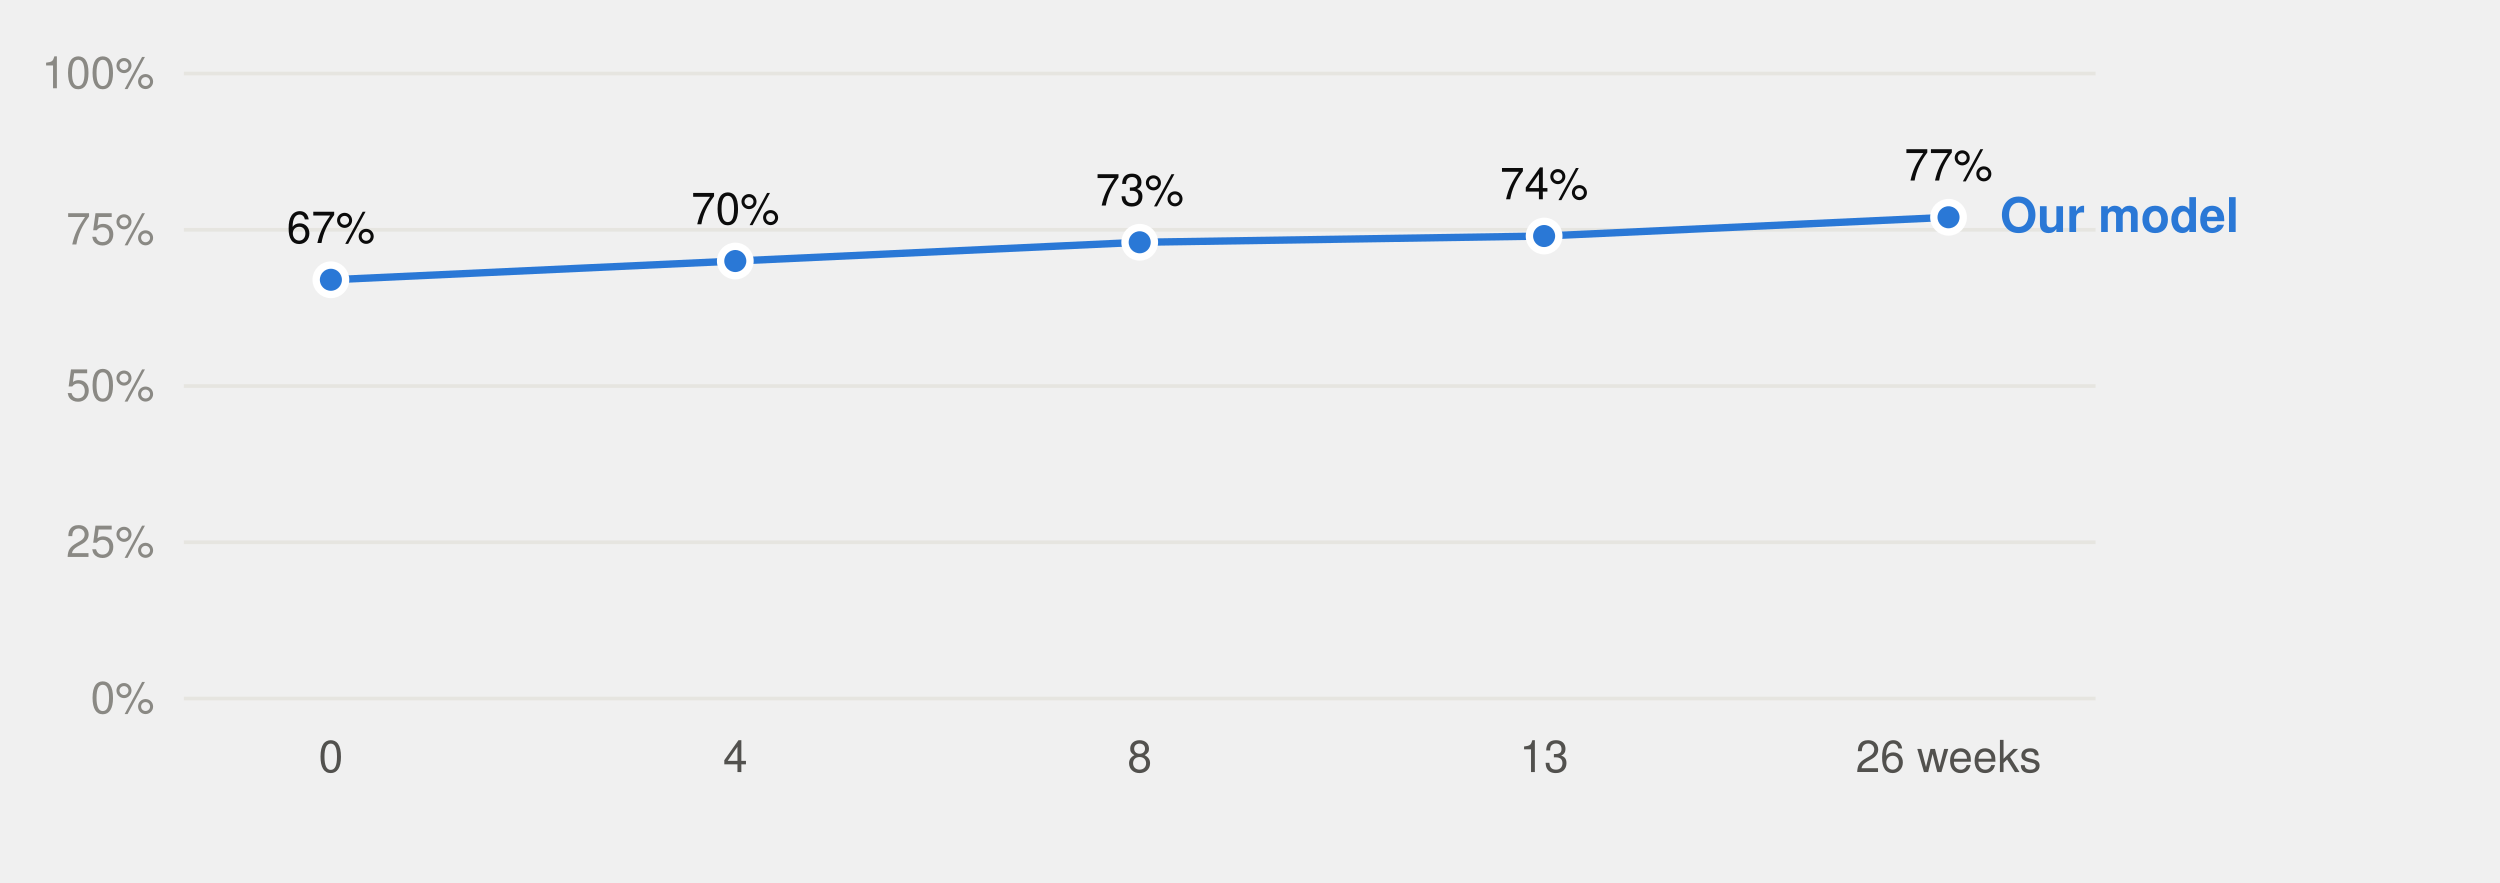
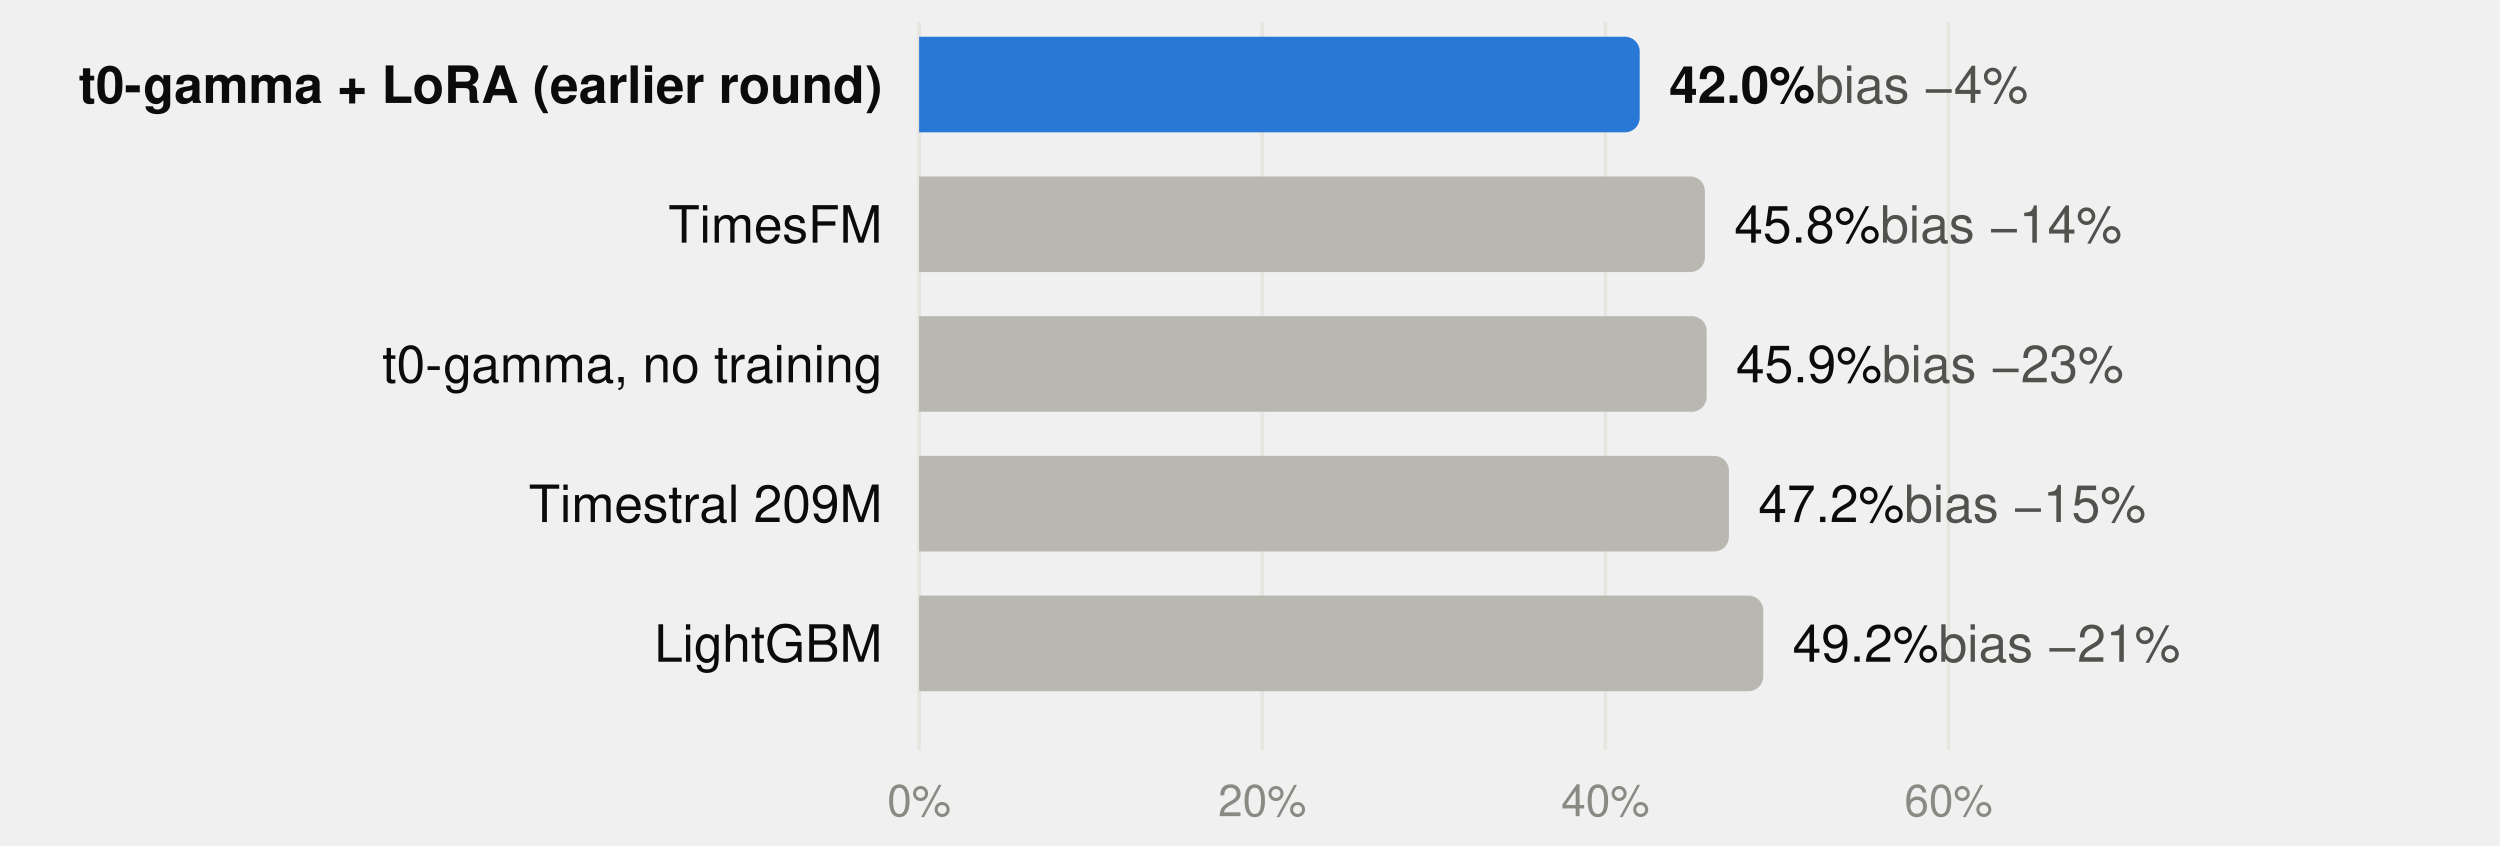
- <svg xmlns="http://www.w3.org/2000/svg" viewBox="0 0 680 240" width="100%" style="max-width:680px;background:#fff" role="img" aria-label="Error by weeks before the season" font-family="-apple-system,Segoe UI,Helvetica,Arial,sans-serif">
-   <line x1="50" y1="190.0" x2="570" y2="190.0" stroke="#e6e5e0" />
-   <text x="42" y="194.0" font-size="12" fill="#8a8984" text-anchor="end">0%</text>
-   <line x1="50" y1="147.5" x2="570" y2="147.5" stroke="#e6e5e0" />
-   <text x="42" y="151.5" font-size="12" fill="#8a8984" text-anchor="end">25%</text>
-   <line x1="50" y1="105.0" x2="570" y2="105.0" stroke="#e6e5e0" />
-   <text x="42" y="109.0" font-size="12" fill="#8a8984" text-anchor="end">50%</text>
-   <line x1="50" y1="62.5" x2="570" y2="62.5" stroke="#e6e5e0" />
-   <text x="42" y="66.5" font-size="12" fill="#8a8984" text-anchor="end">75%</text>
-   <line x1="50" y1="20.0" x2="570" y2="20.0" stroke="#e6e5e0" />
-   <text x="42" y="24.0" font-size="12" fill="#8a8984" text-anchor="end">100%</text>
-   <text x="90.0" y="210" font-size="12" fill="#52514e" text-anchor="middle">0</text>
-   <text x="200.0" y="210" font-size="12" fill="#52514e" text-anchor="middle">4</text>
-   <text x="310.0" y="210" font-size="12" fill="#52514e" text-anchor="middle">8</text>
-   <text x="420.0" y="210" font-size="12" fill="#52514e" text-anchor="middle">13</text>
-   <text x="530.0" y="210" font-size="12" fill="#52514e" text-anchor="middle">26 weeks</text>
-   <polyline points="90.0,76.1 200.0,71.0 310.0,65.9 420.0,64.2 530.0,59.1" fill="none" stroke="#2a78d6" stroke-width="2" />
-   <circle cx="90.0" cy="76.1" r="4" fill="#2a78d6" stroke="#fff" stroke-width="2" />
-   <text x="90.0" y="66.1" font-size="12" fill="#0b0b0b" text-anchor="middle">67%</text>
-   <circle cx="200.0" cy="71.0" r="4" fill="#2a78d6" stroke="#fff" stroke-width="2" />
-   <text x="200.0" y="61.0" font-size="12" fill="#0b0b0b" text-anchor="middle">70%</text>
-   <circle cx="310.0" cy="65.9" r="4" fill="#2a78d6" stroke="#fff" stroke-width="2" />
-   <text x="310.0" y="55.9" font-size="12" fill="#0b0b0b" text-anchor="middle">73%</text>
-   <circle cx="420.0" cy="64.2" r="4" fill="#2a78d6" stroke="#fff" stroke-width="2" />
-   <text x="420.0" y="54.2" font-size="12" fill="#0b0b0b" text-anchor="middle">74%</text>
-   <circle cx="530.0" cy="59.1" r="4" fill="#2a78d6" stroke="#fff" stroke-width="2" />
-   <text x="530.0" y="49.1" font-size="12" fill="#0b0b0b" text-anchor="middle">77%</text>
-   <text x="544.0" y="63.1" font-size="13" fill="#2a78d6" font-weight="600">Our model</text>
+ <svg xmlns="http://www.w3.org/2000/svg" viewBox="0 0 680 230" width="100%" style="max-width:680px;background:#fff" role="img" aria-label="2026 season-total error by model" font-family="-apple-system,Segoe UI,Helvetica,Arial,sans-serif">
+   <line x1="250.0" y1="6" x2="250.0" y2="204" stroke="#e6e5e0" stroke-width="1" />
+   <text x="250.0" y="222" font-size="12" fill="#8a8984" text-anchor="middle">0%</text>
+   <line x1="343.333" y1="6" x2="343.333" y2="204" stroke="#e6e5e0" stroke-width="1" />
+   <text x="343.333" y="222" font-size="12" fill="#8a8984" text-anchor="middle">20%</text>
+   <line x1="436.667" y1="6" x2="436.667" y2="204" stroke="#e6e5e0" stroke-width="1" />
+   <text x="436.667" y="222" font-size="12" fill="#8a8984" text-anchor="middle">40%</text>
+   <line x1="530.0" y1="6" x2="530.0" y2="204" stroke="#e6e5e0" stroke-width="1" />
+   <text x="530.0" y="222" font-size="12" fill="#8a8984" text-anchor="middle">60%</text>
+   <text x="240" y="28.0" font-size="14" fill="#0b0b0b" font-weight="600" text-anchor="end">t0-gamma + LoRA (earlier round)</text>
+   <path d="M250,10 h192.0 a4,4 0 0 1 4,4 v18 a4,4 0 0 1 -4,4 h-192.0 z" fill="#2a78d6" />
+   <text x="454.0" y="28.0" font-size="14" fill="#0b0b0b" font-weight="600">42.0%<tspan fill="#52514e" font-weight="400"> bias −4%</tspan>
+   </text>
+   <text x="240" y="66.0" font-size="14" fill="#0b0b0b" font-weight="400" text-anchor="end">TimesFM</text>
+   <path d="M250,48 h209.733 a4,4 0 0 1 4,4 v18 a4,4 0 0 1 -4,4 h-209.733 z" fill="#b8b7b0" />
+   <text x="471.733" y="66.0" font-size="14" fill="#0b0b0b" font-weight="400">45.8%<tspan fill="#52514e" font-weight="400"> bias −14%</tspan>
+   </text>
+   <text x="240" y="104.0" font-size="14" fill="#0b0b0b" font-weight="400" text-anchor="end">t0-gamma, no training</text>
+   <path d="M250,86 h210.2 a4,4 0 0 1 4,4 v18 a4,4 0 0 1 -4,4 h-210.2 z" fill="#b8b7b0" />
+   <text x="472.2" y="104.0" font-size="14" fill="#0b0b0b" font-weight="400">45.9%<tspan fill="#52514e" font-weight="400"> bias −23%</tspan>
+   </text>
+   <text x="240" y="142.0" font-size="14" fill="#0b0b0b" font-weight="400" text-anchor="end">Timestral 209M</text>
+   <path d="M250,124 h216.267 a4,4 0 0 1 4,4 v18 a4,4 0 0 1 -4,4 h-216.267 z" fill="#b8b7b0" />
+   <text x="478.267" y="142.0" font-size="14" fill="#0b0b0b" font-weight="400">47.2%<tspan fill="#52514e" font-weight="400"> bias −15%</tspan>
+   </text>
+   <text x="240" y="180.0" font-size="14" fill="#0b0b0b" font-weight="400" text-anchor="end">LightGBM</text>
+   <path d="M250,162 h225.6 a4,4 0 0 1 4,4 v18 a4,4 0 0 1 -4,4 h-225.6 z" fill="#b8b7b0" />
+   <text x="487.6" y="180.0" font-size="14" fill="#0b0b0b" font-weight="400">49.2%<tspan fill="#52514e" font-weight="400"> bias −21%</tspan>
+   </text>
</svg>
